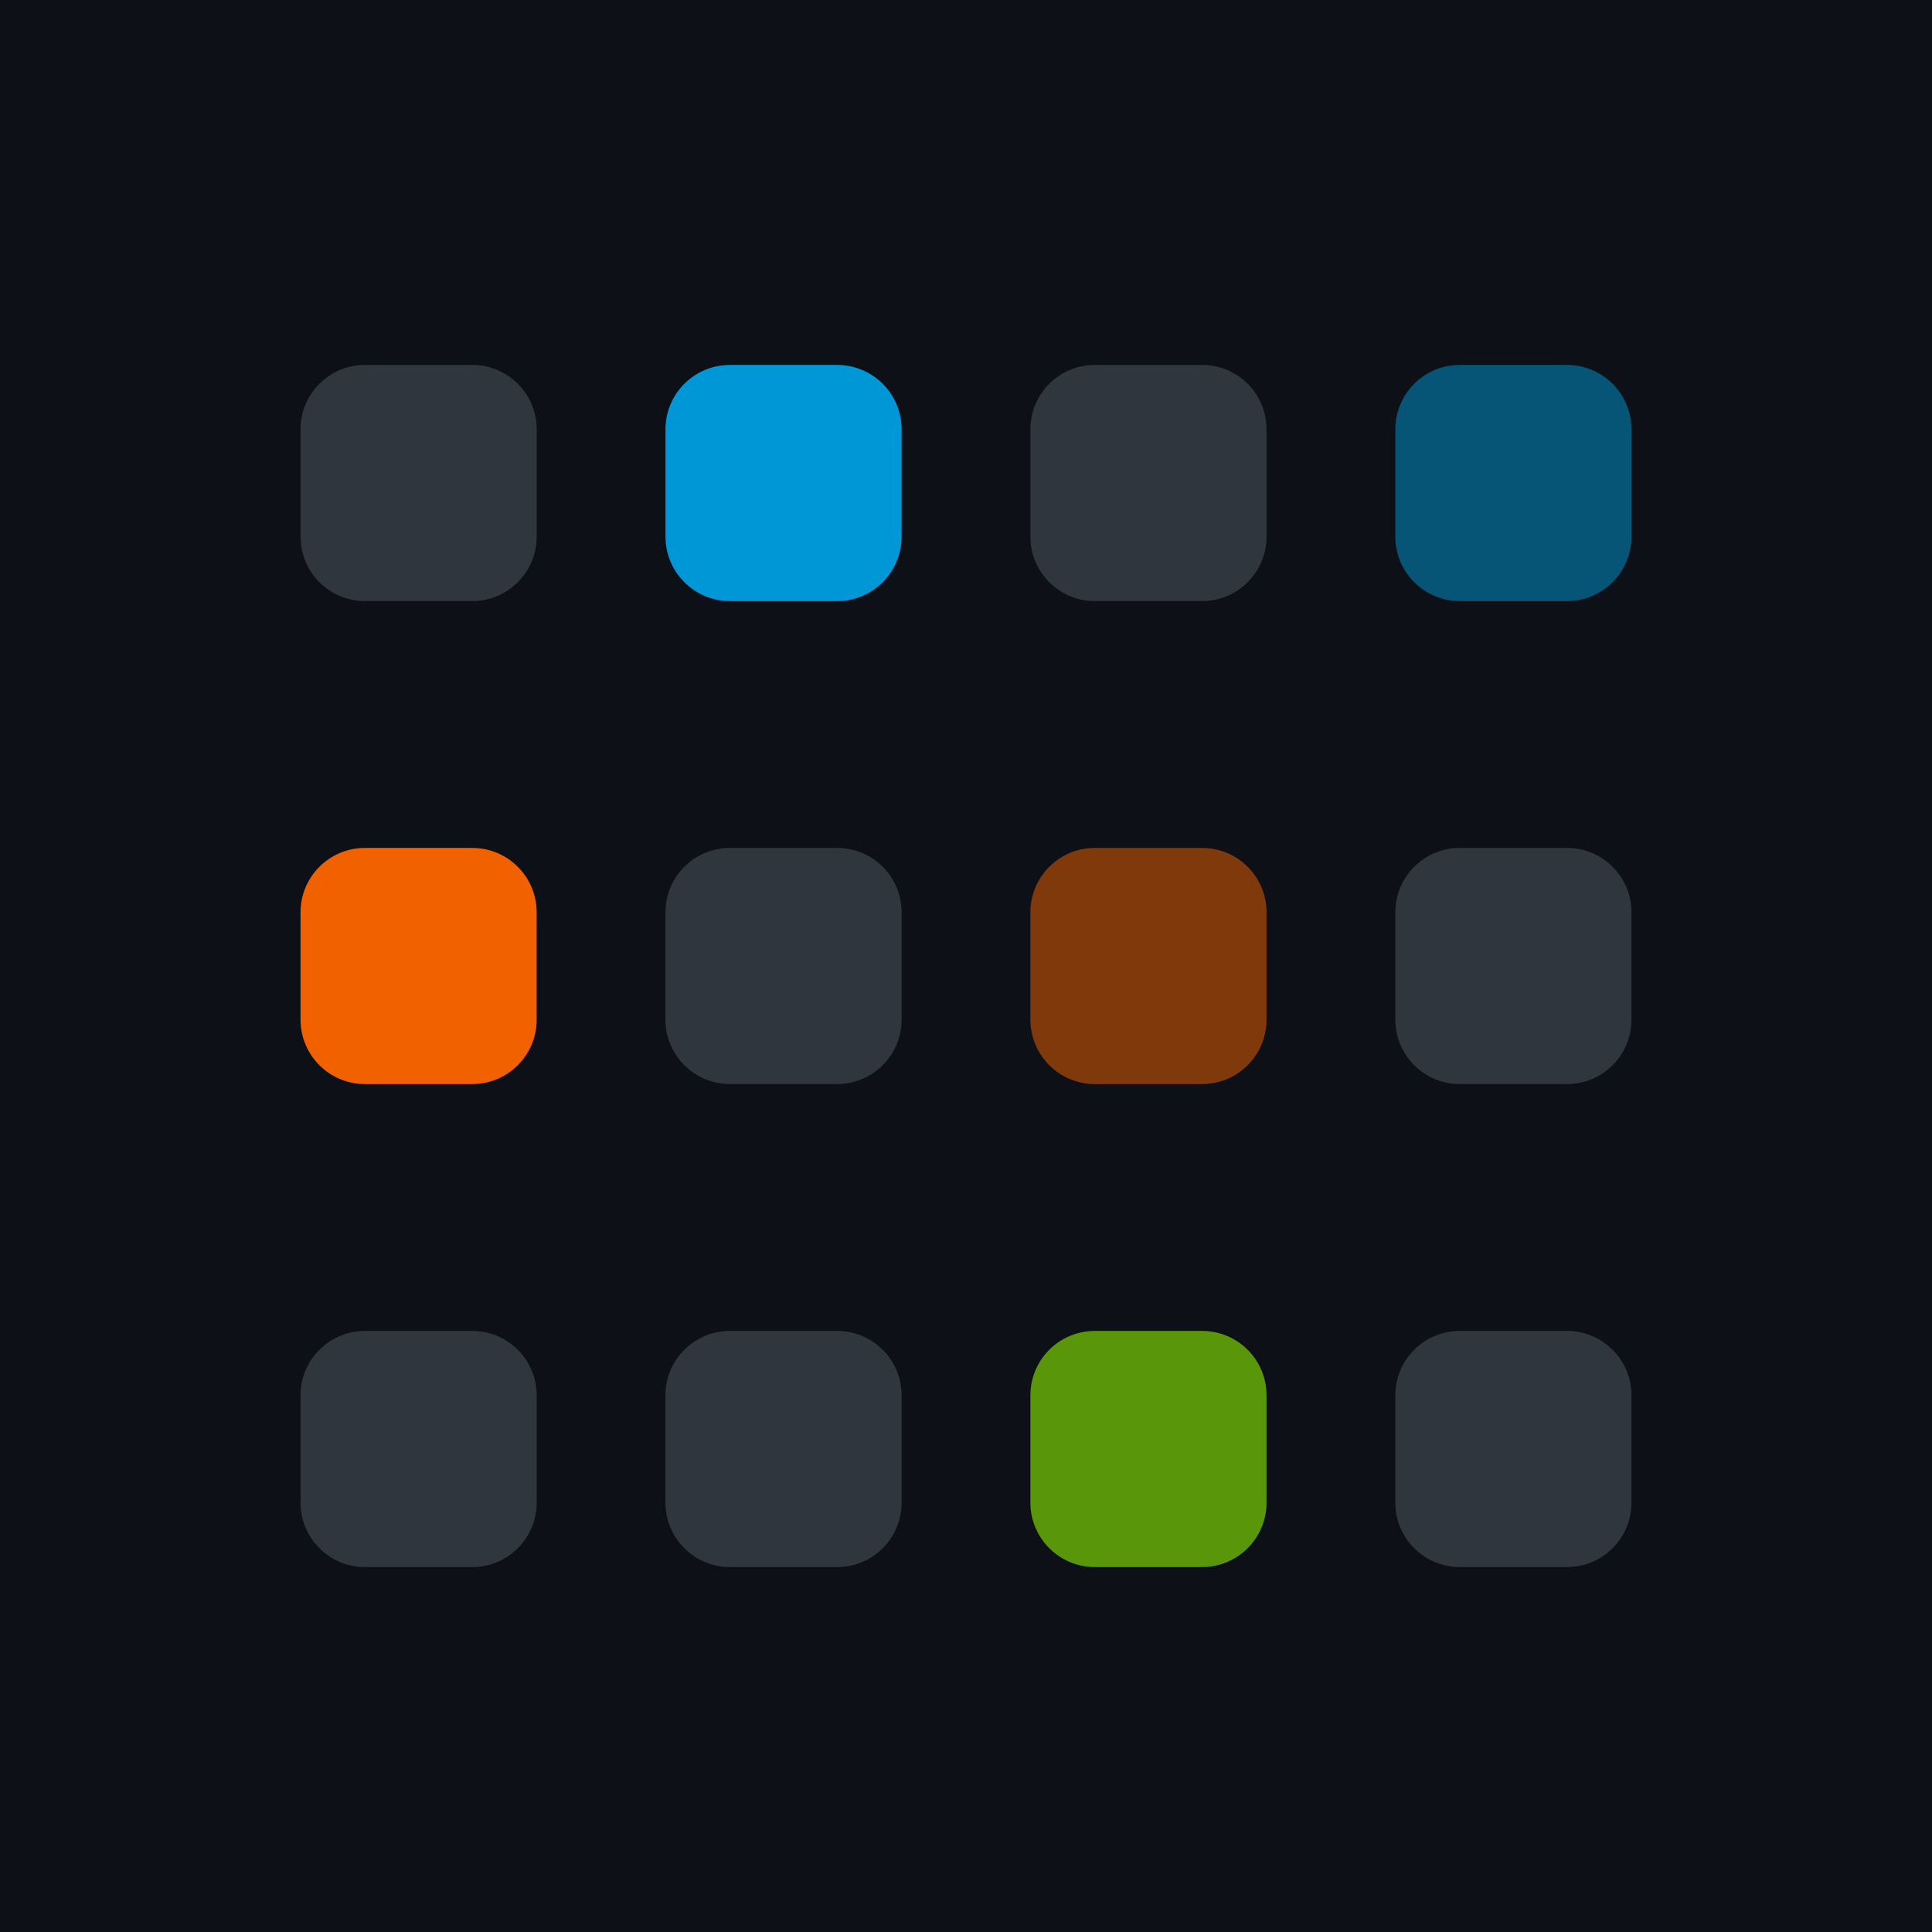
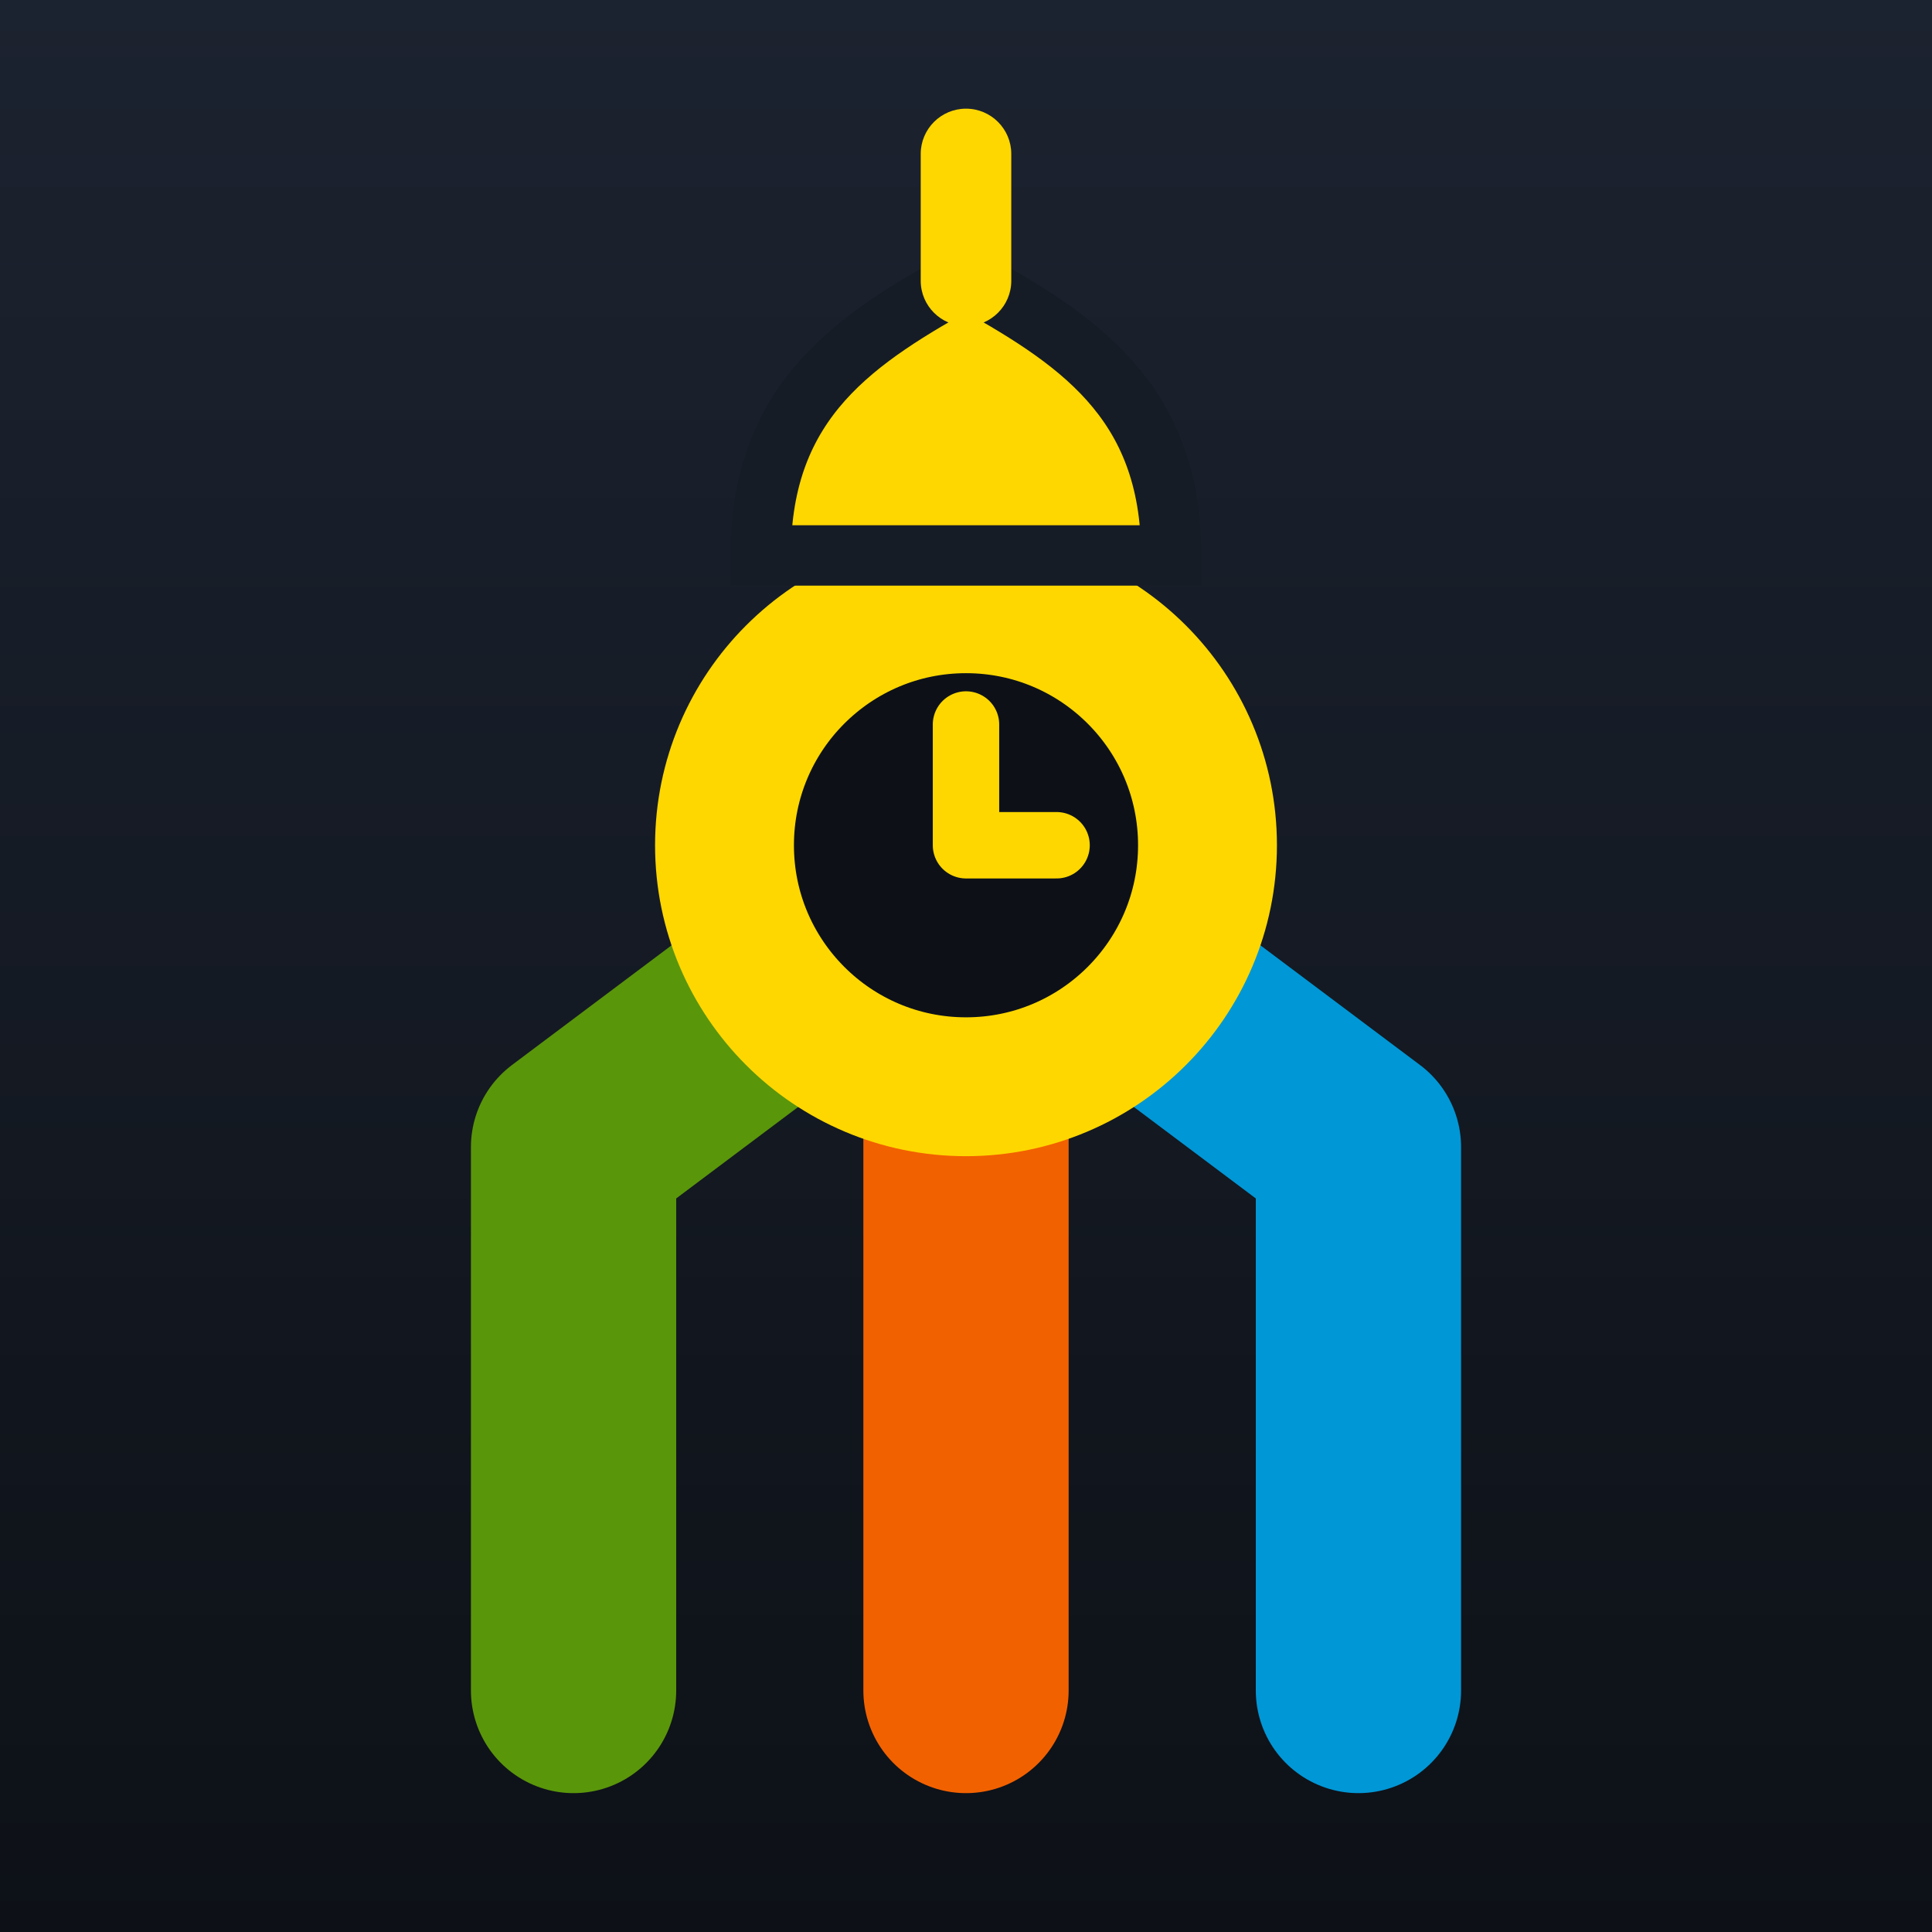
- <svg xmlns="http://www.w3.org/2000/svg" viewBox="0 0 180 180" width="180" height="180">
-   <rect width="180" height="180" fill="#0d1117" />
-   <rect x="28" y="34" width="22" height="22" rx="6" fill="#30363d" />
-   <rect x="62" y="34" width="22" height="22" rx="6" fill="#0097D6" />
-   <rect x="96" y="34" width="22" height="22" rx="6" fill="#30363d" />
-   <rect x="130" y="34" width="22" height="22" rx="6" fill="#0097D6" opacity="0.5" />
-   <rect x="28" y="79" width="22" height="22" rx="6" fill="#F26100" />
-   <rect x="62" y="79" width="22" height="22" rx="6" fill="#30363d" />
-   <rect x="96" y="79" width="22" height="22" rx="6" fill="#F26100" opacity="0.5" />
-   <rect x="130" y="79" width="22" height="22" rx="6" fill="#30363d" />
-   <rect x="28" y="124" width="22" height="22" rx="6" fill="#30363d" />
-   <rect x="62" y="124" width="22" height="22" rx="6" fill="#30363d" />
-   <rect x="96" y="124" width="22" height="22" rx="6" fill="#5A960A" />
-   <rect x="130" y="124" width="22" height="22" rx="6" fill="#30363d" />
+ <svg xmlns="http://www.w3.org/2000/svg" viewBox="0 0 32 32" width="180" height="180">
+   <defs>
+     <linearGradient id="bg" x1="0" y1="0" x2="0" y2="1">
+       <stop offset="0" stop-color="#1c2330" />
+       <stop offset="1" stop-color="#0d1117" />
+     </linearGradient>
+   </defs>
+   <rect width="32" height="32" fill="url(#bg)" />
+   <g stroke-width="3.4" stroke-linecap="round" stroke-linejoin="round" fill="none">
+     <path d="M9.5 28v-9l4-3" stroke="#5A960A" />
+     <path d="M16 28V18" stroke="#F26100" />
+     <path d="M22.5 28v-9l-4-3" stroke="#0097D6" />
+   </g>
+   <circle cx="16" cy="14" r="4" fill="#0d1117" stroke="#FFD700" stroke-width="2.3" />
+   <path d="M16 14v-2M16 14h1.5" stroke="#FFD700" stroke-width="1.1" stroke-linecap="round" />
+   <path d="M12.6 9.2C12.6 6.6 14.2 5.6 16 4.6 17.8 5.6 19.4 6.6 19.4 9.2Z" fill="#FFD700" stroke="#161c26" stroke-width="1" />
+   <rect x="15.25" y="1.8" width="1.5" height="3.6" rx=".75" fill="#FFD700" />
</svg>
